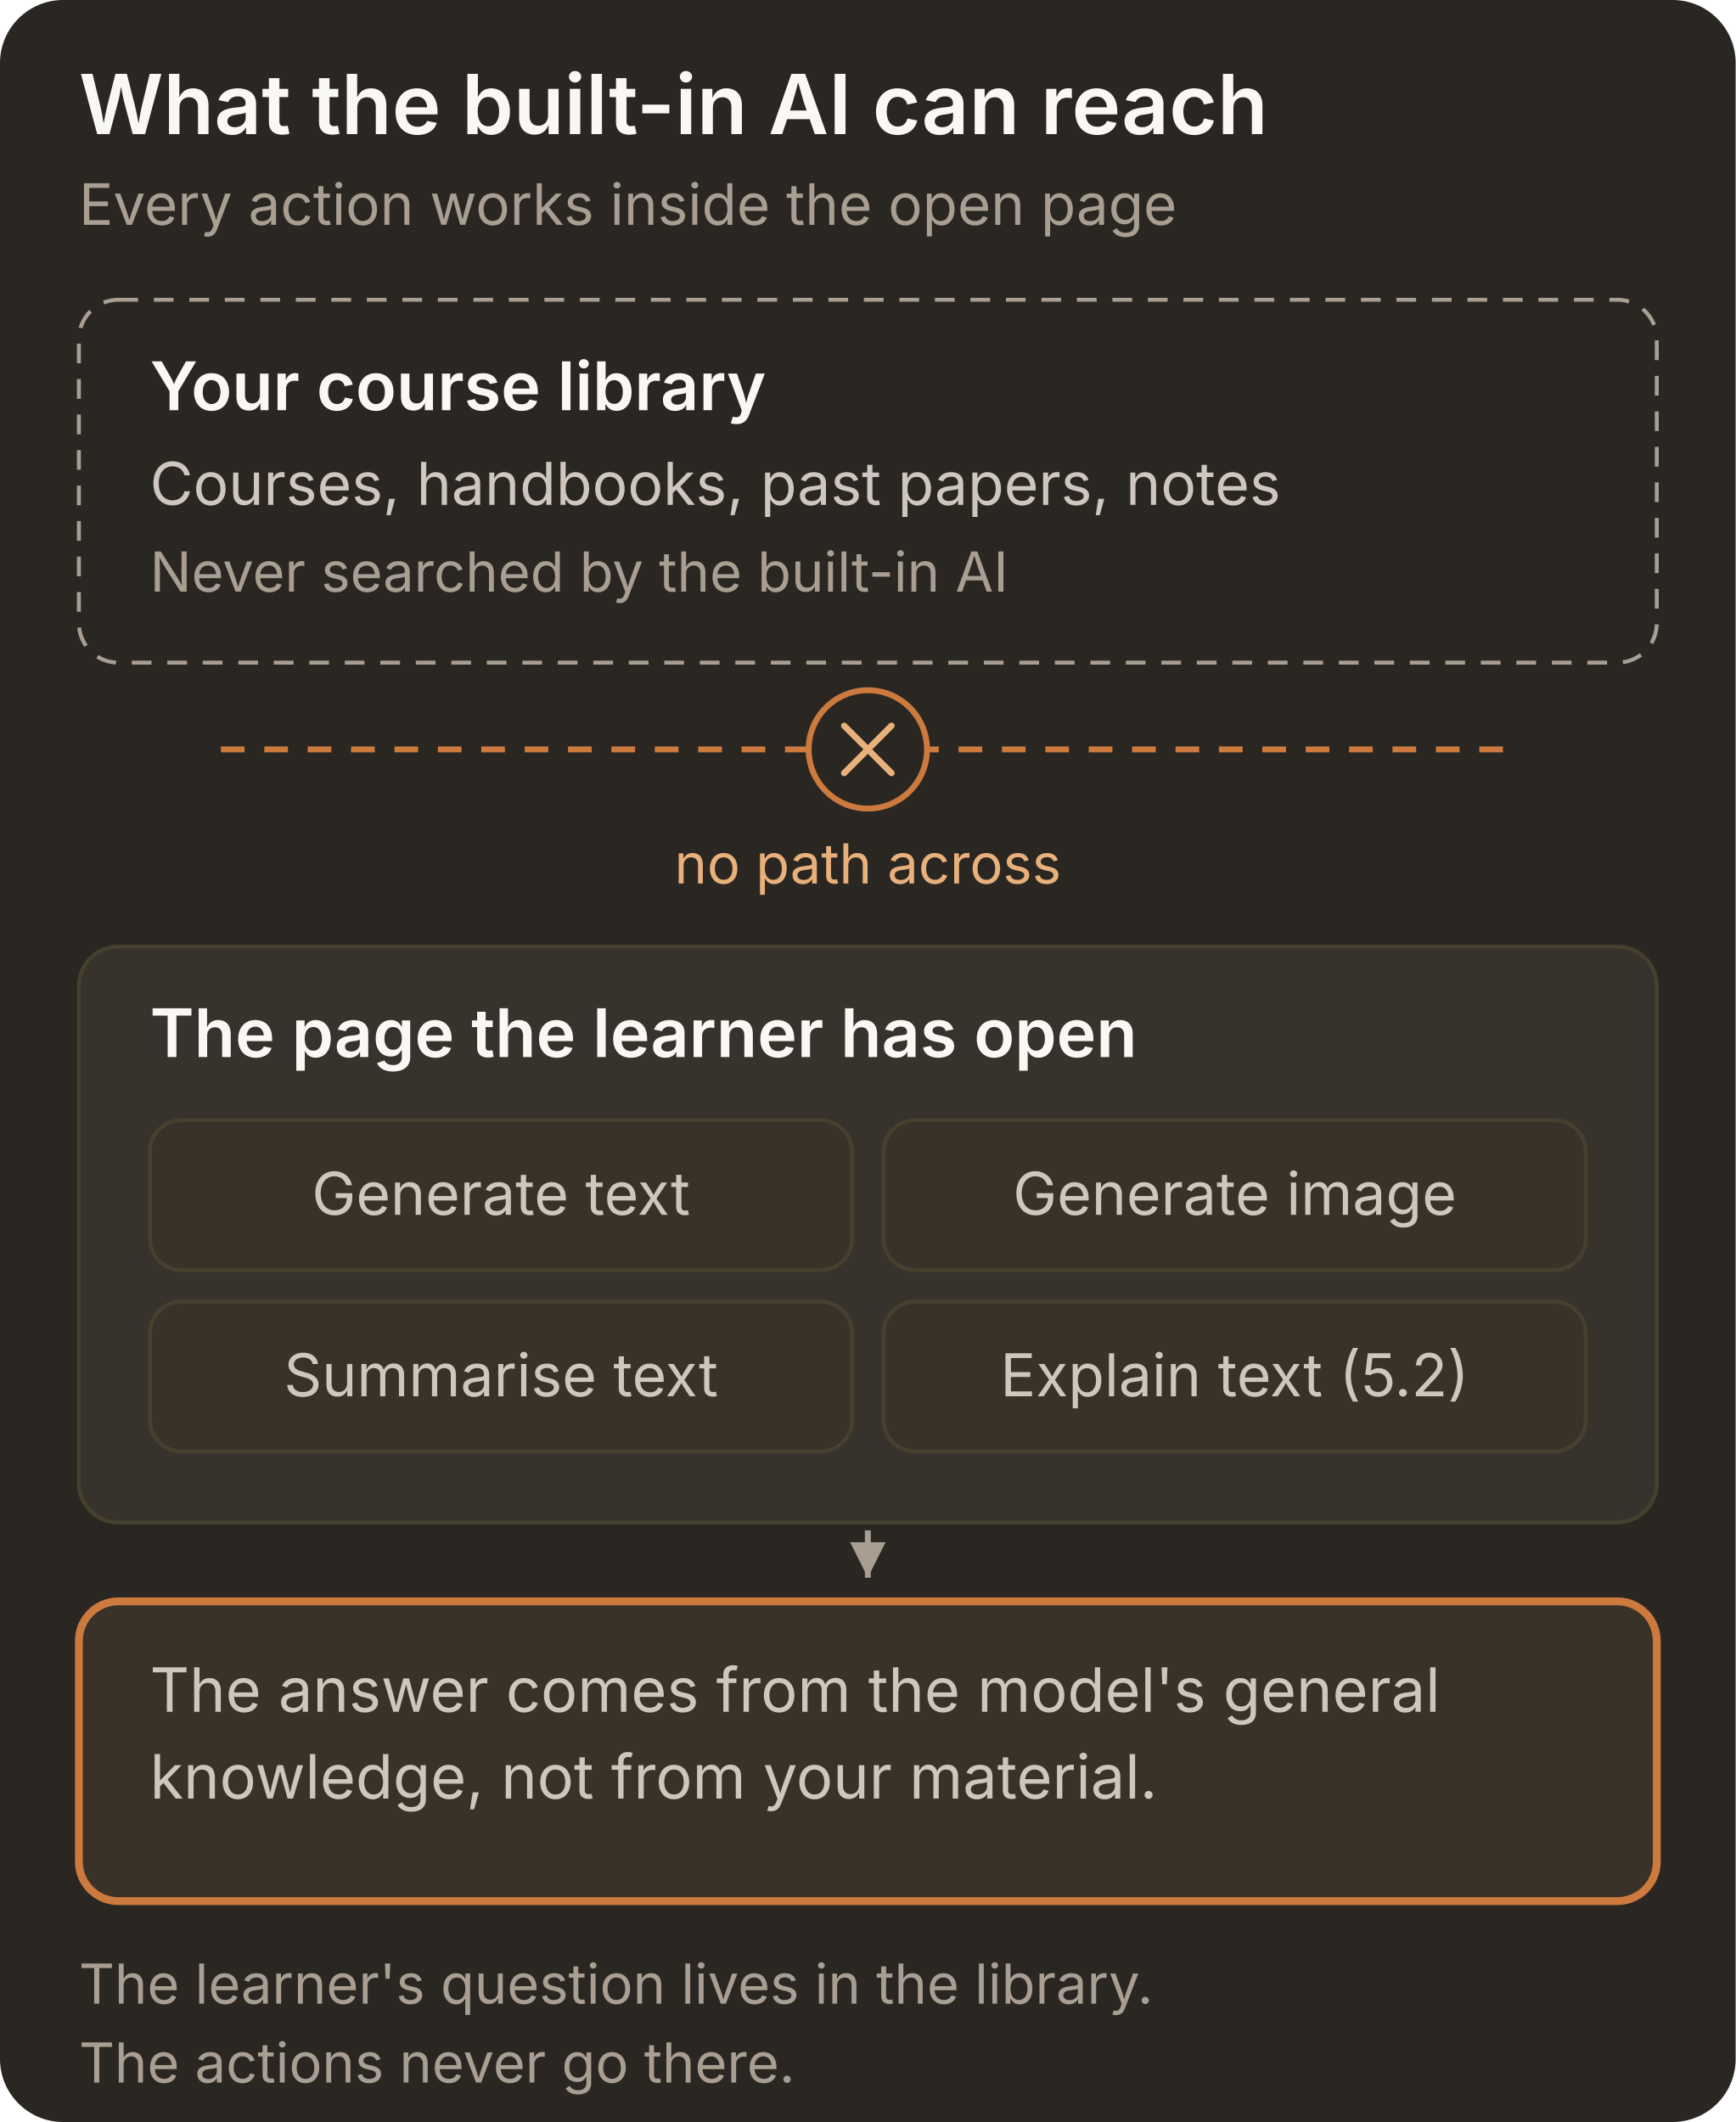
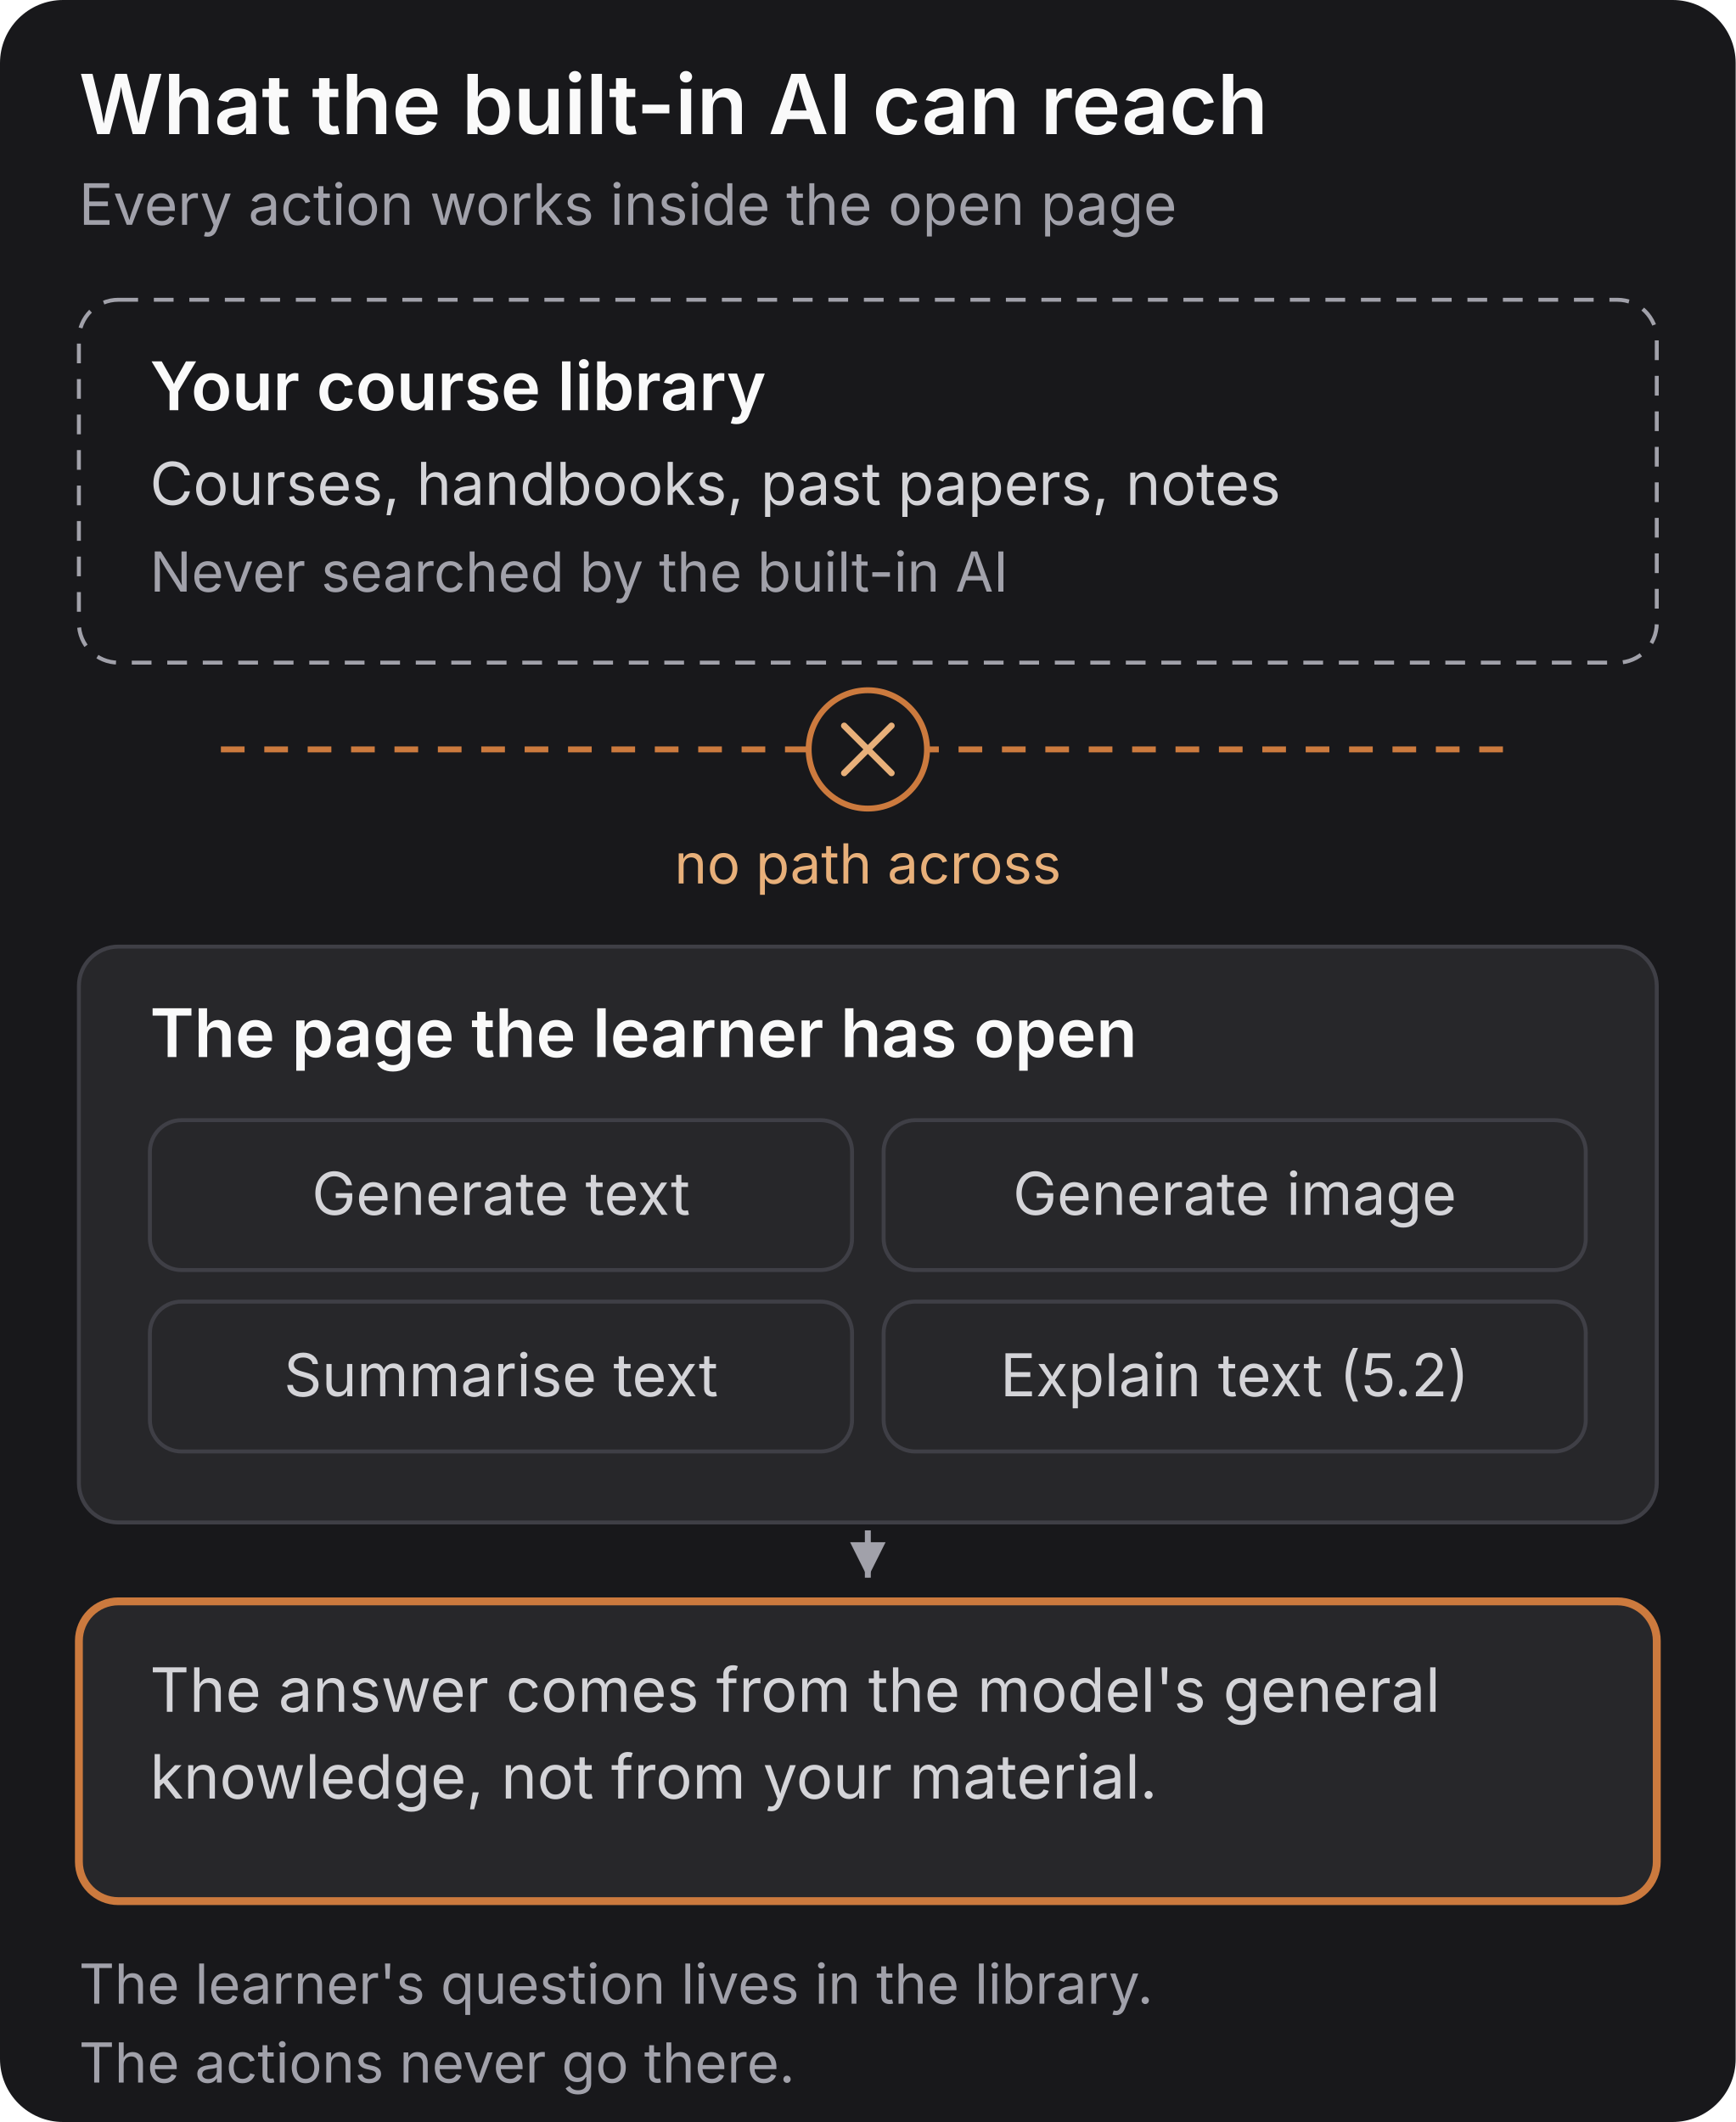
<svg xmlns="http://www.w3.org/2000/svg" width="440" height="538" viewBox="0 0 440 538" role="img" aria-label="Diagram: every AI action built into Moodle works on the page the learner already has open. Generate text, generate image and summarise text, plus explain text from Moodle 5.2. None of them searches the course library, so the answer comes from the model's general knowledge rather than from your material.">
  <defs>
    <marker id="ar" markerWidth="8" markerHeight="8" refX="6" refY="3" orient="auto">
-       <path d="M0,0 L6,3 L0,6 Z" fill="#a89e92" />
+       <path d="M0,0 L6,3 L0,6 Z" fill="#a1a1aa" />
    </marker>
  </defs>
-   <rect x="0" y="0" width="440" height="538" rx="16" fill="#2a2622" />
-   <text x="20" y="34" font-family="'Inter', system-ui, -apple-system, sans-serif" font-size="21" fill="#faf8f4" font-weight="600">What the built-in AI can reach</text>
-   <text x="20" y="57" font-family="'Inter', system-ui, -apple-system, sans-serif" font-size="14.5" fill="#a89e92">Every action works inside the open page</text>
-   <rect x="20" y="76" width="400" height="92" rx="10" fill="#2a2622" stroke="#a89e92" stroke-width="1" stroke-dasharray="5 4" />
-   <text x="38" y="104" font-family="'Inter', system-ui, -apple-system, sans-serif" font-size="17" fill="#faf8f4" font-weight="600">Your course library</text>
-   <text x="38" y="128" font-family="'Inter', system-ui, -apple-system, sans-serif" font-size="15" fill="#cfc7be">Courses, handbooks, past papers, notes</text>
-   <text x="38" y="150" font-family="'Inter', system-ui, -apple-system, sans-serif" font-size="14" fill="#a89e92">Never searched by the built-in AI</text>
+   <rect x="0" y="0" width="440" height="538" rx="16" fill="#18181b" />
+   <text x="20" y="34" font-family="'Inter', system-ui, -apple-system, sans-serif" font-size="21" fill="#fafafa" font-weight="600">What the built-in AI can reach</text>
+   <text x="20" y="57" font-family="'Inter', system-ui, -apple-system, sans-serif" font-size="14.5" fill="#a1a1aa">Every action works inside the open page</text>
+   <rect x="20" y="76" width="400" height="92" rx="10" fill="#18181b" stroke="#a1a1aa" stroke-width="1" stroke-dasharray="5 4" />
+   <text x="38" y="104" font-family="'Inter', system-ui, -apple-system, sans-serif" font-size="17" fill="#fafafa" font-weight="600">Your course library</text>
+   <text x="38" y="128" font-family="'Inter', system-ui, -apple-system, sans-serif" font-size="15" fill="#d4d4d8">Courses, handbooks, past papers, notes</text>
+   <text x="38" y="150" font-family="'Inter', system-ui, -apple-system, sans-serif" font-size="14" fill="#a1a1aa">Never searched by the built-in AI</text>
  <path d="M56,190 L384,190" stroke="#cc7a3e" stroke-width="1.5" stroke-dasharray="6 5" />
-   <circle cx="220" cy="190" r="15" fill="#2a2622" stroke="#cc7a3e" stroke-width="1.5" />
+   <circle cx="220" cy="190" r="15" fill="#18181b" stroke="#cc7a3e" stroke-width="1.5" />
  <path d="M214,184 L226,196 M226,184 L214,196" stroke="#e8b07a" stroke-width="1.6" stroke-linecap="round" />
  <text x="220" y="224" font-family="'Inter', system-ui, -apple-system, sans-serif" font-size="14" fill="#e8b07a" text-anchor="middle">no path across</text>
-   <rect x="20" y="240" width="400" height="146" rx="10" fill="#37322c" stroke="#46402f" stroke-width="1" />
-   <text x="38" y="268" font-family="'Inter', system-ui, -apple-system, sans-serif" font-size="17" fill="#faf8f4" font-weight="600">The page the learner has open</text>
-   <rect x="38" y="284" width="178" height="38" rx="8" fill="#3a3128" stroke="#46402f" stroke-width="1" />
-   <text x="127" y="308" font-family="'Inter', system-ui, -apple-system, sans-serif" font-size="15" fill="#cfc7be" text-anchor="middle">Generate text</text>
-   <rect x="224" y="284" width="178" height="38" rx="8" fill="#3a3128" stroke="#46402f" stroke-width="1" />
-   <text x="313" y="308" font-family="'Inter', system-ui, -apple-system, sans-serif" font-size="15" fill="#cfc7be" text-anchor="middle">Generate image</text>
-   <rect x="38" y="330" width="178" height="38" rx="8" fill="#3a3128" stroke="#46402f" stroke-width="1" />
-   <text x="127" y="354" font-family="'Inter', system-ui, -apple-system, sans-serif" font-size="15" fill="#cfc7be" text-anchor="middle">Summarise text</text>
-   <rect x="224" y="330" width="178" height="38" rx="8" fill="#3a3128" stroke="#46402f" stroke-width="1" />
-   <text x="313" y="354" font-family="'Inter', system-ui, -apple-system, sans-serif" font-size="15" fill="#cfc7be" text-anchor="middle">Explain text (5.2)</text>
-   <path d="M220,388 L220,400" stroke="#a89e92" stroke-width="1.5" marker-end="url(#ar)" />
-   <rect x="20" y="406" width="400" height="76" rx="10" fill="#3a3128" stroke="#cc7a3e" stroke-width="2" />
-   <text x="38" y="434" font-family="'Inter', system-ui, -apple-system, sans-serif" font-size="15.5" fill="#cfc7be">The answer comes from the model's general</text>
-   <text x="38" y="456" font-family="'Inter', system-ui, -apple-system, sans-serif" font-size="15.5" fill="#cfc7be">knowledge, not from your material.</text>
-   <text x="20" y="508" font-family="'Inter', system-ui, -apple-system, sans-serif" font-size="14" fill="#a89e92">The learner's question lives in the library.</text>
-   <text x="20" y="528" font-family="'Inter', system-ui, -apple-system, sans-serif" font-size="14" fill="#a89e92">The actions never go there.</text>
+   <rect x="20" y="240" width="400" height="146" rx="10" fill="#27272a" stroke="#3f3f46" stroke-width="1" />
+   <text x="38" y="268" font-family="'Inter', system-ui, -apple-system, sans-serif" font-size="17" fill="#fafafa" font-weight="600">The page the learner has open</text>
+   <rect x="38" y="284" width="178" height="38" rx="8" fill="#27272a" stroke="#3f3f46" stroke-width="1" />
+   <text x="127" y="308" font-family="'Inter', system-ui, -apple-system, sans-serif" font-size="15" fill="#d4d4d8" text-anchor="middle">Generate text</text>
+   <rect x="224" y="284" width="178" height="38" rx="8" fill="#27272a" stroke="#3f3f46" stroke-width="1" />
+   <text x="313" y="308" font-family="'Inter', system-ui, -apple-system, sans-serif" font-size="15" fill="#d4d4d8" text-anchor="middle">Generate image</text>
+   <rect x="38" y="330" width="178" height="38" rx="8" fill="#27272a" stroke="#3f3f46" stroke-width="1" />
+   <text x="127" y="354" font-family="'Inter', system-ui, -apple-system, sans-serif" font-size="15" fill="#d4d4d8" text-anchor="middle">Summarise text</text>
+   <rect x="224" y="330" width="178" height="38" rx="8" fill="#27272a" stroke="#3f3f46" stroke-width="1" />
+   <text x="313" y="354" font-family="'Inter', system-ui, -apple-system, sans-serif" font-size="15" fill="#d4d4d8" text-anchor="middle">Explain text (5.2)</text>
+   <path d="M220,388 L220,400" stroke="#a1a1aa" stroke-width="1.5" marker-end="url(#ar)" />
+   <rect x="20" y="406" width="400" height="76" rx="10" fill="#27272a" stroke="#cc7a3e" stroke-width="2" />
+   <text x="38" y="434" font-family="'Inter', system-ui, -apple-system, sans-serif" font-size="15.5" fill="#d4d4d8">The answer comes from the model's general</text>
+   <text x="38" y="456" font-family="'Inter', system-ui, -apple-system, sans-serif" font-size="15.5" fill="#d4d4d8">knowledge, not from your material.</text>
+   <text x="20" y="508" font-family="'Inter', system-ui, -apple-system, sans-serif" font-size="14" fill="#a1a1aa">The learner's question lives in the library.</text>
+   <text x="20" y="528" font-family="'Inter', system-ui, -apple-system, sans-serif" font-size="14" fill="#a1a1aa">The actions never go there.</text>
</svg>
